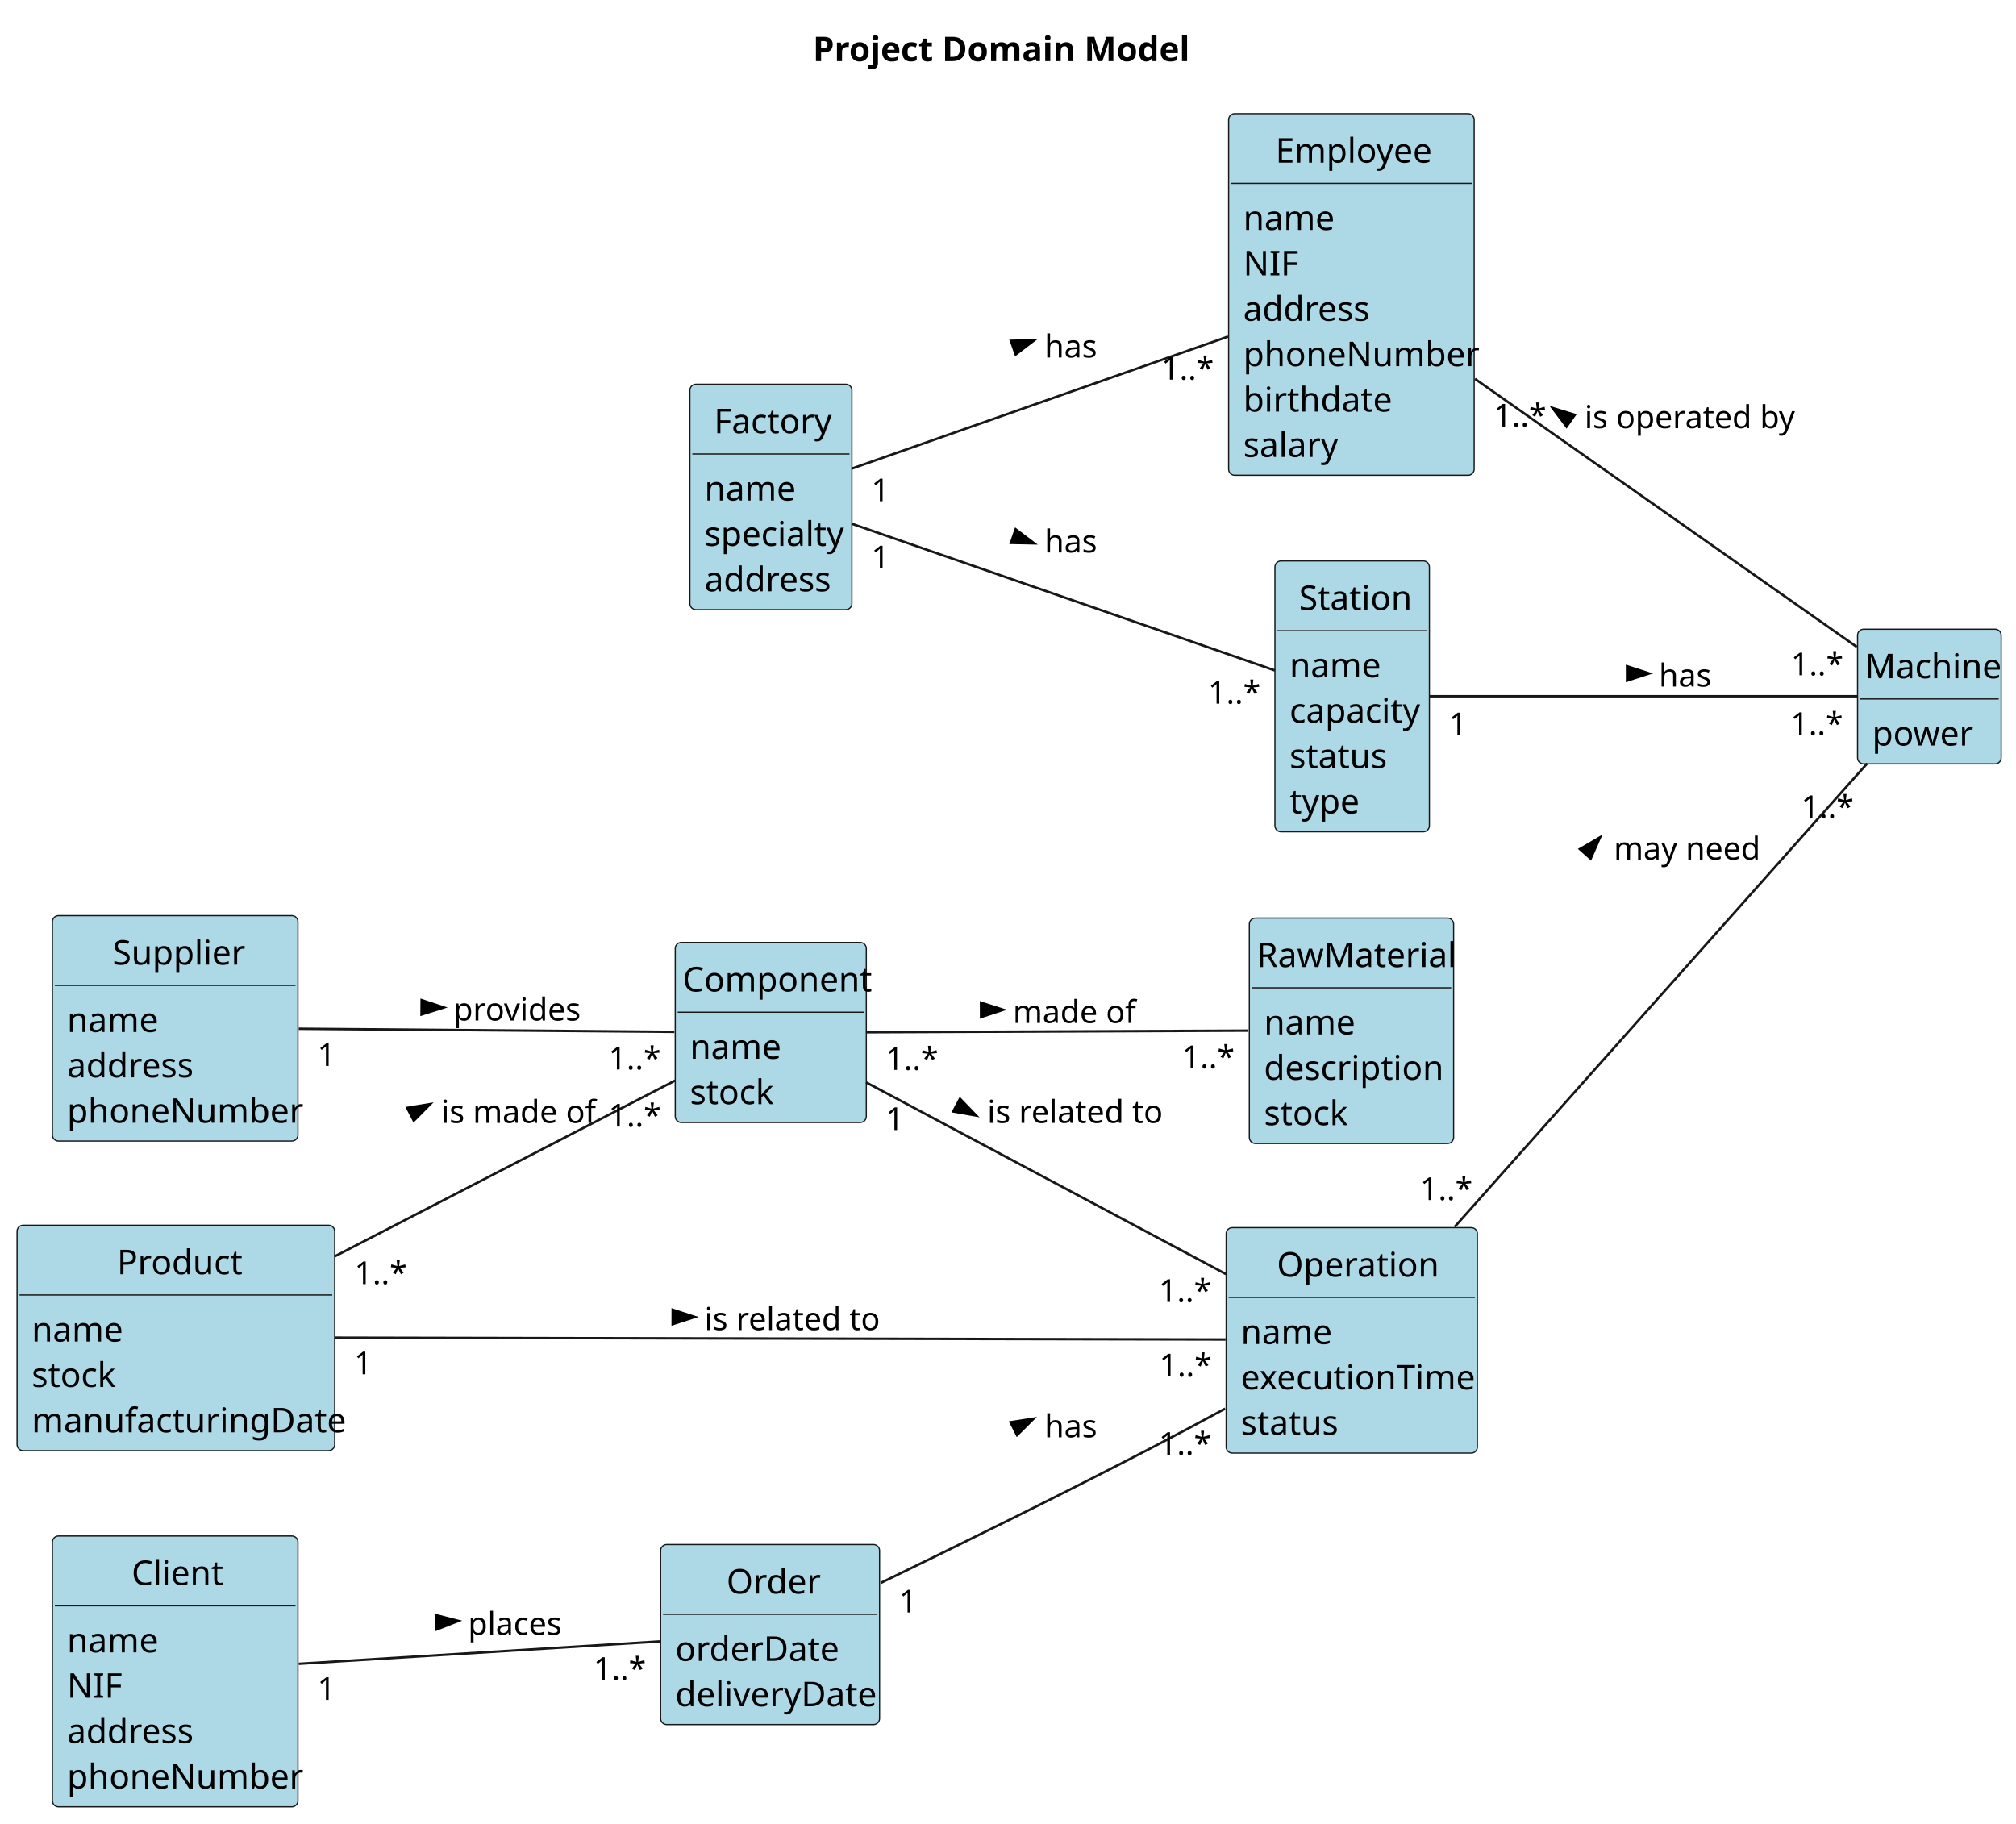
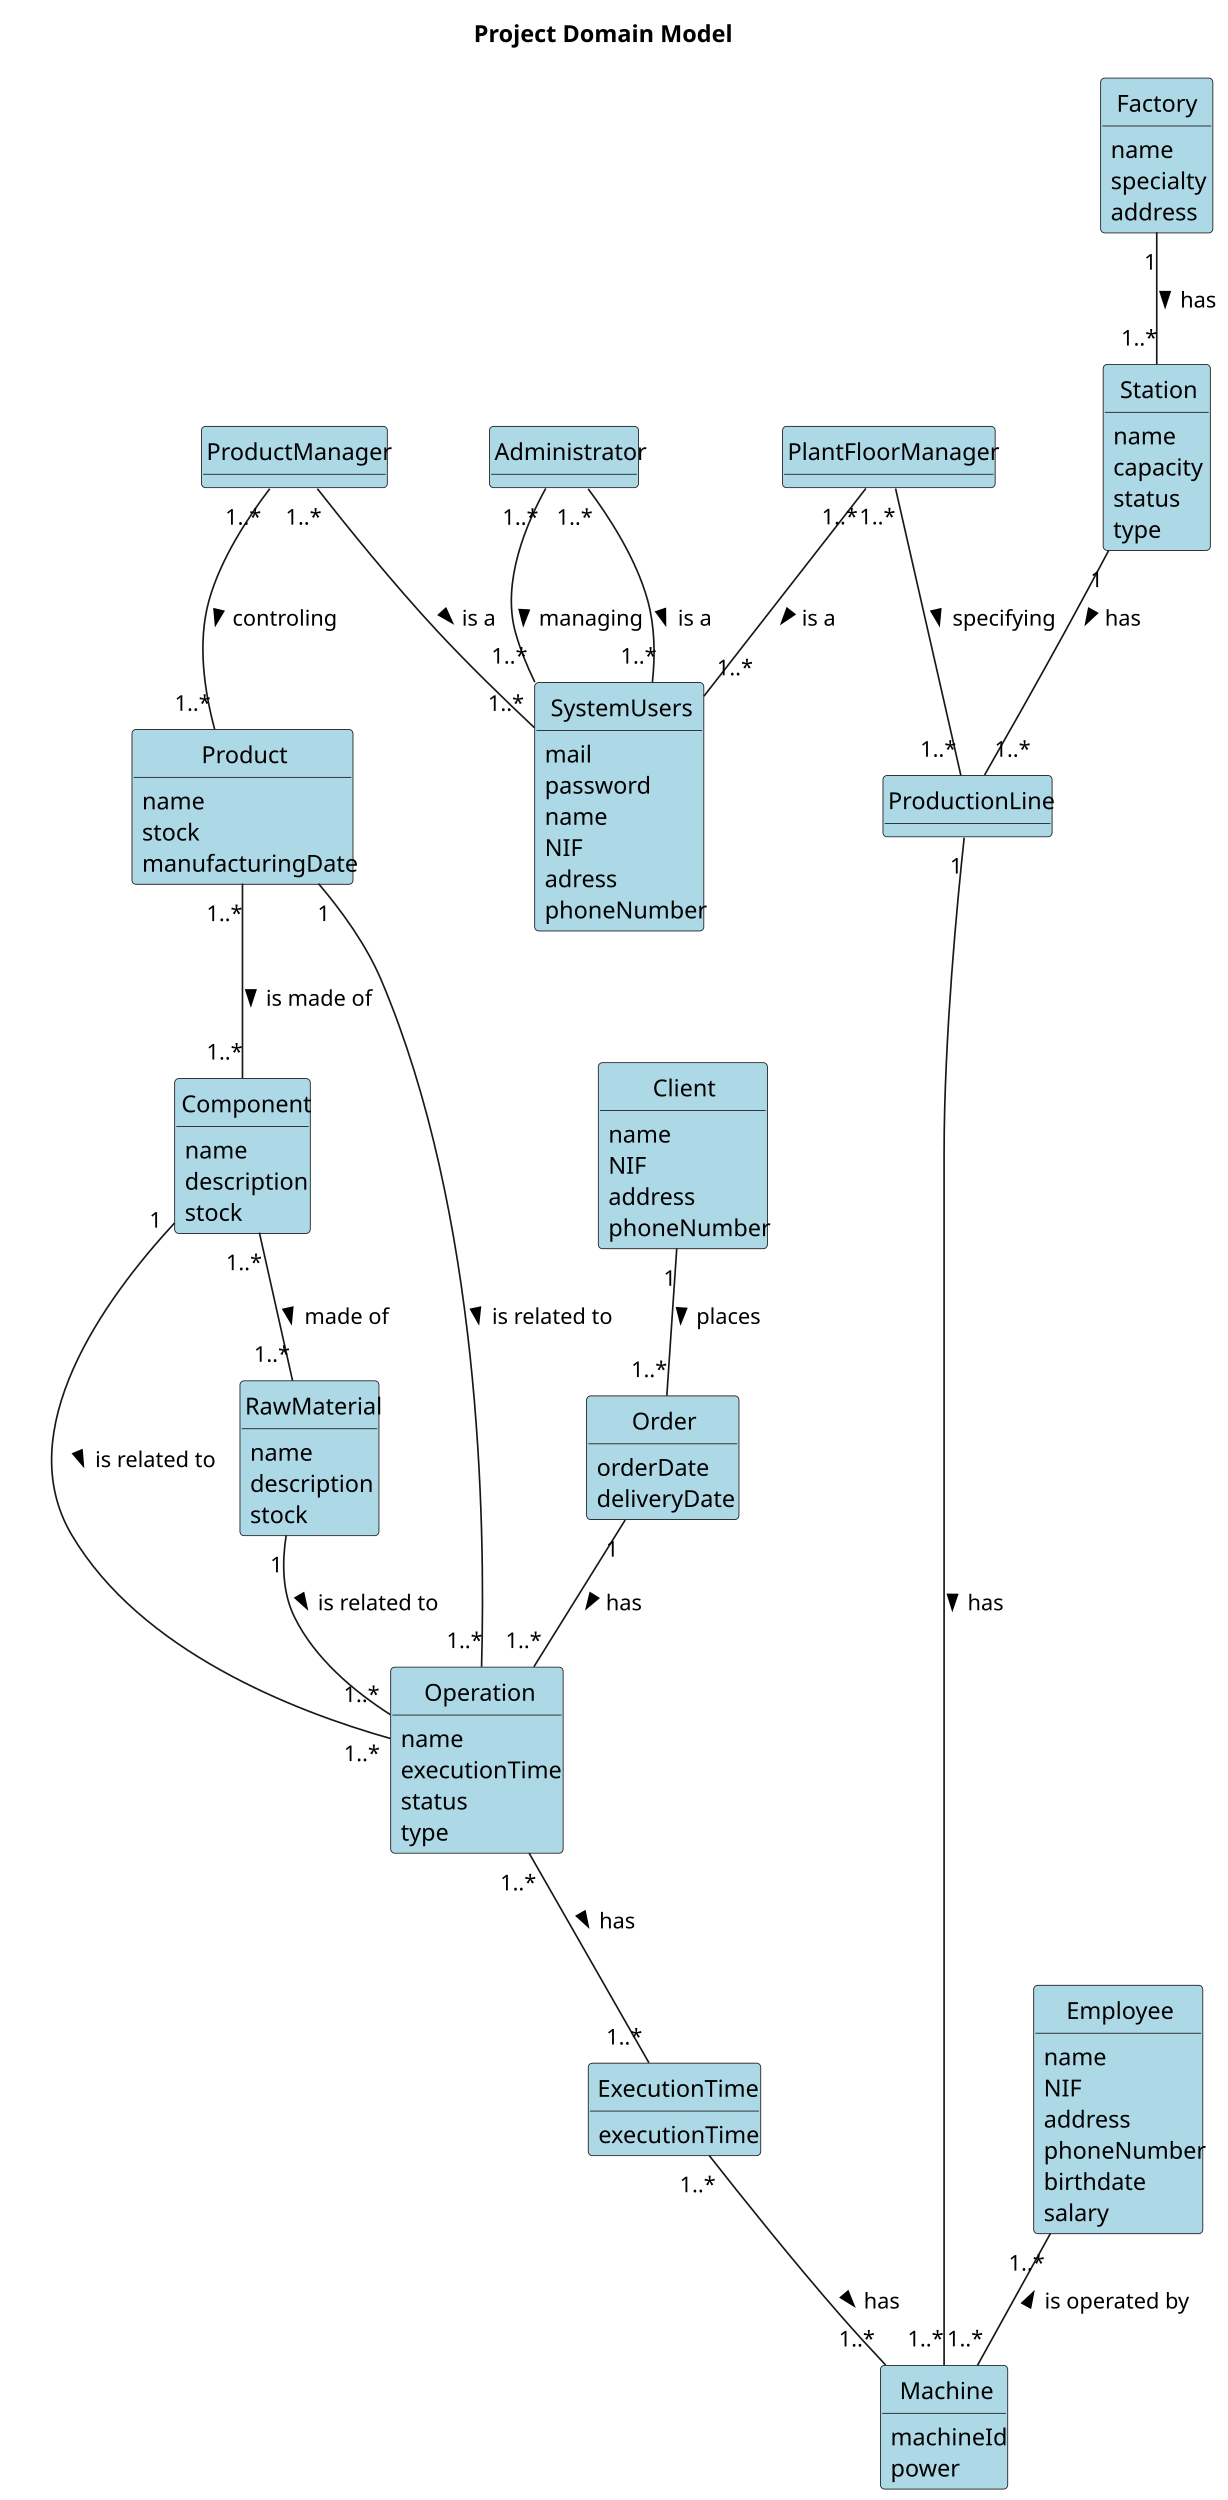
- <svg xmlns="http://www.w3.org/2000/svg" contentStyleType="text/css" height="748px" preserveAspectRatio="none" style="width:827px;height:748px;background:#FFFFFF;" version="1.1" viewBox="0 0 827 748" width="827px" zoomAndPan="magnify">
+ <svg xmlns="http://www.w3.org/2000/svg" contentStyleType="text/css" height="1493px" preserveAspectRatio="none" style="width:733px;height:1493px;background:#FFFFFF;" version="1.1" viewBox="0 0 733 1493" width="733px" zoomAndPan="magnify">
  <defs />
  <g>
-     <text fill="#000000" font-family="sans-serif" font-size="14" font-weight="bold" lengthAdjust="spacing" textLength="147.02" x="333.448" y="25.107">Project Domain Model</text>
-     <g id="elem_Supplier">
-       <rect codeLine="11" fill="#ADD8E6" height="92.484" id="Supplier" rx="2.5" ry="2.5" style="stroke:#181818;stroke-width:0.5;" width="100.724" x="21.5" y="375.621" />
-       <text fill="#000000" font-family="sans-serif" font-size="14" lengthAdjust="spacing" textLength="51.365" x="46.179" y="395.728">Supplier</text>
-       <line style="stroke:#181818;stroke-width:0.5;" x1="22.5" x2="121.224" y1="404.242" y2="404.242" />
-       <text fill="#000000" font-family="sans-serif" font-size="14" lengthAdjust="spacing" textLength="35.02" x="27.5" y="423.35">name</text>
-       <text fill="#000000" font-family="sans-serif" font-size="14" lengthAdjust="spacing" textLength="49.807" x="27.5" y="441.971">address</text>
-       <text fill="#000000" font-family="sans-serif" font-size="14" lengthAdjust="spacing" textLength="88.724" x="27.5" y="460.592">phoneNumber</text>
+     <text fill="#000000" font-family="sans-serif" font-size="14" font-weight="bold" lengthAdjust="spacing" textLength="154" x="282.905" y="25.107">Project Domain Model</text>
+     <g id="elem_ProductionLine">
+       <rect codeLine="11" fill="#ADD8E6" height="36.621" id="ProductionLine" rx="2.5" ry="2.5" style="stroke:#181818;stroke-width:0.5;" width="101" x="527.31" y="463.121" />
+       <text fill="#000000" font-family="sans-serif" font-size="14" lengthAdjust="spacing" textLength="95" x="530.31" y="483.228">ProductionLine</text>
+       <line style="stroke:#181818;stroke-width:0.5;" x1="528.31" x2="627.31" y1="491.742" y2="491.742" />
+     </g>
+     <g id="elem_Administrator">
+       <rect codeLine="14" fill="#ADD8E6" height="36.621" id="Administrator" rx="2.5" ry="2.5" style="stroke:#181818;stroke-width:0.5;" width="89" x="292.31" y="254.621" />
+       <text fill="#000000" font-family="sans-serif" font-size="14" lengthAdjust="spacing" textLength="83" x="295.31" y="274.728">Administrator</text>
+       <line style="stroke:#181818;stroke-width:0.5;" x1="293.31" x2="380.31" y1="283.242" y2="283.242" />
+     </g>
+     <g id="elem_SystemUsers">
+       <rect codeLine="17" fill="#ADD8E6" height="148.348" id="SystemUsers" rx="2.5" ry="2.5" style="stroke:#181818;stroke-width:0.5;" width="101" x="319.31" y="407.621" />
+       <text fill="#000000" font-family="sans-serif" font-size="14" lengthAdjust="spacing" textLength="82" x="328.81" y="427.728">SystemUsers</text>
+       <line style="stroke:#181818;stroke-width:0.5;" x1="320.31" x2="419.31" y1="436.242" y2="436.242" />
+       <text fill="#000000" font-family="sans-serif" font-size="14" lengthAdjust="spacing" textLength="25" x="325.31" y="455.35">mail</text>
+       <text fill="#000000" font-family="sans-serif" font-size="14" lengthAdjust="spacing" textLength="60" x="325.31" y="473.971">password</text>
+       <text fill="#000000" font-family="sans-serif" font-size="14" lengthAdjust="spacing" textLength="35" x="325.31" y="492.592">name</text>
+       <text fill="#000000" font-family="sans-serif" font-size="14" lengthAdjust="spacing" textLength="21" x="325.31" y="511.213">NIF</text>
+       <text fill="#000000" font-family="sans-serif" font-size="14" lengthAdjust="spacing" textLength="43" x="325.31" y="529.834">adress</text>
+       <text fill="#000000" font-family="sans-serif" font-size="14" lengthAdjust="spacing" textLength="89" x="325.31" y="548.455">phoneNumber</text>
+     </g>
+     <g id="elem_PlantFloorManager">
+       <rect codeLine="25" fill="#ADD8E6" height="36.621" id="PlantFloorManager" rx="2.5" ry="2.5" style="stroke:#181818;stroke-width:0.5;" width="127" x="467.31" y="254.621" />
+       <text fill="#000000" font-family="sans-serif" font-size="14" lengthAdjust="spacing" textLength="121" x="470.31" y="274.728">PlantFloorManager</text>
+       <line style="stroke:#181818;stroke-width:0.5;" x1="468.31" x2="593.31" y1="283.242" y2="283.242" />
+     </g>
+     <g id="elem_ProductManager">
+       <rect codeLine="28" fill="#ADD8E6" height="36.621" id="ProductManager" rx="2.5" ry="2.5" style="stroke:#181818;stroke-width:0.5;" width="111" x="120.31" y="254.621" />
+       <text fill="#000000" font-family="sans-serif" font-size="14" lengthAdjust="spacing" textLength="105" x="123.31" y="274.728">ProductManager</text>
+       <line style="stroke:#181818;stroke-width:0.5;" x1="121.31" x2="230.31" y1="283.242" y2="283.242" />
+     </g>
+     <g id="elem_ExecutionTime">
+       <rect codeLine="31" fill="#ADD8E6" height="55.242" id="ExecutionTime" rx="2.5" ry="2.5" style="stroke:#181818;stroke-width:0.5;" width="103" x="351.31" y="1232.121" />
+       <text fill="#000000" font-family="sans-serif" font-size="14" lengthAdjust="spacing" textLength="92" x="356.81" y="1252.228">ExecutionTime</text>
+       <line style="stroke:#181818;stroke-width:0.5;" x1="352.31" x2="453.31" y1="1260.742" y2="1260.742" />
+       <text fill="#000000" font-family="sans-serif" font-size="14" lengthAdjust="spacing" textLength="91" x="357.31" y="1279.85">executionTime</text>
    </g>
    <g id="elem_RawMaterial">
-       <rect codeLine="17" fill="#ADD8E6" height="92.484" id="RawMaterial" rx="2.5" ry="2.5" style="stroke:#181818;stroke-width:0.5;" width="83.8" x="512.5" y="376.621" />
-       <text fill="#000000" font-family="sans-serif" font-size="14" lengthAdjust="spacing" textLength="77.8" x="515.5" y="396.728">RawMaterial</text>
-       <line style="stroke:#181818;stroke-width:0.5;" x1="513.5" x2="595.3" y1="405.242" y2="405.242" />
-       <text fill="#000000" font-family="sans-serif" font-size="14" lengthAdjust="spacing" textLength="35.02" x="518.5" y="424.35">name</text>
-       <text fill="#000000" font-family="sans-serif" font-size="14" lengthAdjust="spacing" textLength="67.703" x="518.5" y="442.971">description</text>
-       <text fill="#000000" font-family="sans-serif" font-size="14" lengthAdjust="spacing" textLength="32.676" x="518.5" y="461.592">stock</text>
+       <rect codeLine="34" fill="#ADD8E6" height="92.484" id="RawMaterial" rx="2.5" ry="2.5" style="stroke:#181818;stroke-width:0.5;" width="83" x="143.31" y="824.621" />
+       <text fill="#000000" font-family="sans-serif" font-size="14" lengthAdjust="spacing" textLength="77" x="146.31" y="844.729">RawMaterial</text>
+       <line style="stroke:#181818;stroke-width:0.5;" x1="144.31" x2="225.31" y1="853.242" y2="853.242" />
+       <text fill="#000000" font-family="sans-serif" font-size="14" lengthAdjust="spacing" textLength="35" x="149.31" y="872.35">name</text>
+       <text fill="#000000" font-family="sans-serif" font-size="14" lengthAdjust="spacing" textLength="69" x="149.31" y="890.971">description</text>
+       <text fill="#000000" font-family="sans-serif" font-size="14" lengthAdjust="spacing" textLength="33" x="149.31" y="909.592">stock</text>
    </g>
    <g id="elem_Product">
-       <rect codeLine="23" fill="#ADD8E6" height="92.484" id="Product" rx="2.5" ry="2.5" style="stroke:#181818;stroke-width:0.5;" width="130.289" x="7" y="502.621" />
-       <text fill="#000000" font-family="sans-serif" font-size="14" lengthAdjust="spacing" textLength="48.248" x="48.02" y="522.729">Product</text>
-       <line style="stroke:#181818;stroke-width:0.5;" x1="8" x2="136.289" y1="531.242" y2="531.242" />
-       <text fill="#000000" font-family="sans-serif" font-size="14" lengthAdjust="spacing" textLength="35.02" x="13" y="550.35">name</text>
-       <text fill="#000000" font-family="sans-serif" font-size="14" lengthAdjust="spacing" textLength="32.676" x="13" y="568.971">stock</text>
-       <text fill="#000000" font-family="sans-serif" font-size="14" lengthAdjust="spacing" textLength="118.289" x="13" y="587.592">manufacturingDate</text>
+       <rect codeLine="40" fill="#ADD8E6" height="92.484" id="Product" rx="2.5" ry="2.5" style="stroke:#181818;stroke-width:0.5;" width="132" x="78.81" y="435.621" />
+       <text fill="#000000" font-family="sans-serif" font-size="14" lengthAdjust="spacing" textLength="49" x="120.31" y="455.728">Product</text>
+       <line style="stroke:#181818;stroke-width:0.5;" x1="79.81" x2="209.81" y1="464.242" y2="464.242" />
+       <text fill="#000000" font-family="sans-serif" font-size="14" lengthAdjust="spacing" textLength="35" x="84.81" y="483.35">name</text>
+       <text fill="#000000" font-family="sans-serif" font-size="14" lengthAdjust="spacing" textLength="33" x="84.81" y="501.971">stock</text>
+       <text fill="#000000" font-family="sans-serif" font-size="14" lengthAdjust="spacing" textLength="120" x="84.81" y="520.592">manufacturingDate</text>
    </g>
    <g id="elem_Component">
-       <rect codeLine="29" fill="#ADD8E6" height="73.863" id="Component" rx="2.5" ry="2.5" style="stroke:#181818;stroke-width:0.5;" width="78.379" x="277" y="386.621" />
-       <text fill="#000000" font-family="sans-serif" font-size="14" lengthAdjust="spacing" textLength="72.379" x="280" y="406.728">Component</text>
-       <line style="stroke:#181818;stroke-width:0.5;" x1="278" x2="354.379" y1="415.242" y2="415.242" />
-       <text fill="#000000" font-family="sans-serif" font-size="14" lengthAdjust="spacing" textLength="35.02" x="283" y="434.35">name</text>
-       <text fill="#000000" font-family="sans-serif" font-size="14" lengthAdjust="spacing" textLength="32.676" x="283" y="452.971">stock</text>
+       <rect codeLine="46" fill="#ADD8E6" height="92.484" id="Component" rx="2.5" ry="2.5" style="stroke:#181818;stroke-width:0.5;" width="81" x="104.31" y="644.121" />
+       <text fill="#000000" font-family="sans-serif" font-size="14" lengthAdjust="spacing" textLength="73" x="108.31" y="664.229">Component</text>
+       <line style="stroke:#181818;stroke-width:0.5;" x1="105.31" x2="184.31" y1="672.742" y2="672.742" />
+       <text fill="#000000" font-family="sans-serif" font-size="14" lengthAdjust="spacing" textLength="35" x="110.31" y="691.85">name</text>
+       <text fill="#000000" font-family="sans-serif" font-size="14" lengthAdjust="spacing" textLength="69" x="110.31" y="710.471">description</text>
+       <text fill="#000000" font-family="sans-serif" font-size="14" lengthAdjust="spacing" textLength="33" x="110.31" y="729.092">stock</text>
    </g>
    <g id="elem_Machine">
-       <rect codeLine="34" fill="#ADD8E6" height="55.242" id="Machine" rx="2.5" ry="2.5" style="stroke:#181818;stroke-width:0.5;" width="58.917" x="762" y="258.121" />
-       <text fill="#000000" font-family="sans-serif" font-size="14" lengthAdjust="spacing" textLength="52.917" x="765" y="278.228">Machine</text>
-       <line style="stroke:#181818;stroke-width:0.5;" x1="763" x2="819.917" y1="286.742" y2="286.742" />
-       <text fill="#000000" font-family="sans-serif" font-size="14" lengthAdjust="spacing" textLength="38.131" x="768" y="305.85">power</text>
+       <rect codeLine="52" fill="#ADD8E6" height="73.863" id="Machine" rx="2.5" ry="2.5" style="stroke:#181818;stroke-width:0.5;" width="76" x="525.81" y="1412.621" />
+       <text fill="#000000" font-family="sans-serif" font-size="14" lengthAdjust="spacing" textLength="53" x="537.31" y="1432.728">Machine</text>
+       <line style="stroke:#181818;stroke-width:0.5;" x1="526.81" x2="600.81" y1="1441.242" y2="1441.242" />
+       <text fill="#000000" font-family="sans-serif" font-size="14" lengthAdjust="spacing" textLength="64" x="531.81" y="1460.35">machineId</text>
+       <text fill="#000000" font-family="sans-serif" font-size="14" lengthAdjust="spacing" textLength="38" x="531.81" y="1478.971">power</text>
    </g>
    <g id="elem_Employee">
-       <rect codeLine="38" fill="#ADD8E6" height="148.348" id="Employee" rx="2.5" ry="2.5" style="stroke:#181818;stroke-width:0.5;" width="100.724" x="504" y="46.621" />
-       <text fill="#000000" font-family="sans-serif" font-size="14" lengthAdjust="spacing" textLength="62.255" x="523.234" y="66.728">Employee</text>
-       <line style="stroke:#181818;stroke-width:0.5;" x1="505" x2="603.724" y1="75.242" y2="75.242" />
-       <text fill="#000000" font-family="sans-serif" font-size="14" lengthAdjust="spacing" textLength="35.02" x="510" y="94.35">name</text>
-       <text fill="#000000" font-family="sans-serif" font-size="14" lengthAdjust="spacing" textLength="22.552" x="510" y="112.971">NIF</text>
-       <text fill="#000000" font-family="sans-serif" font-size="14" lengthAdjust="spacing" textLength="49.807" x="510" y="131.592">address</text>
-       <text fill="#000000" font-family="sans-serif" font-size="14" lengthAdjust="spacing" textLength="88.724" x="510" y="150.213">phoneNumber</text>
-       <text fill="#000000" font-family="sans-serif" font-size="14" lengthAdjust="spacing" textLength="54.482" x="510" y="168.834">birthdate</text>
-       <text fill="#000000" font-family="sans-serif" font-size="14" lengthAdjust="spacing" textLength="37.345" x="510" y="187.455">salary</text>
+       <rect codeLine="57" fill="#ADD8E6" height="148.348" id="Employee" rx="2.5" ry="2.5" style="stroke:#181818;stroke-width:0.5;" width="101" x="617.31" y="1185.621" />
+       <text fill="#000000" font-family="sans-serif" font-size="14" lengthAdjust="spacing" textLength="62" x="636.81" y="1205.728">Employee</text>
+       <line style="stroke:#181818;stroke-width:0.5;" x1="618.31" x2="717.31" y1="1214.242" y2="1214.242" />
+       <text fill="#000000" font-family="sans-serif" font-size="14" lengthAdjust="spacing" textLength="35" x="623.31" y="1233.35">name</text>
+       <text fill="#000000" font-family="sans-serif" font-size="14" lengthAdjust="spacing" textLength="21" x="623.31" y="1251.971">NIF</text>
+       <text fill="#000000" font-family="sans-serif" font-size="14" lengthAdjust="spacing" textLength="51" x="623.31" y="1270.592">address</text>
+       <text fill="#000000" font-family="sans-serif" font-size="14" lengthAdjust="spacing" textLength="89" x="623.31" y="1289.213">phoneNumber</text>
+       <text fill="#000000" font-family="sans-serif" font-size="14" lengthAdjust="spacing" textLength="56" x="623.31" y="1307.834">birthdate</text>
+       <text fill="#000000" font-family="sans-serif" font-size="14" lengthAdjust="spacing" textLength="38" x="623.31" y="1326.455">salary</text>
    </g>
    <g id="elem_Operation">
-       <rect codeLine="47" fill="#ADD8E6" height="92.484" id="Operation" rx="2.5" ry="2.5" style="stroke:#181818;stroke-width:0.5;" width="103.041" x="503" y="503.621" />
-       <text fill="#000000" font-family="sans-serif" font-size="14" lengthAdjust="spacing" textLength="61.482" x="523.779" y="523.729">Operation</text>
-       <line style="stroke:#181818;stroke-width:0.5;" x1="504" x2="605.041" y1="532.242" y2="532.242" />
-       <text fill="#000000" font-family="sans-serif" font-size="14" lengthAdjust="spacing" textLength="35.02" x="509" y="551.35">name</text>
-       <text fill="#000000" font-family="sans-serif" font-size="14" lengthAdjust="spacing" textLength="91.041" x="509" y="569.971">executionTime</text>
-       <text fill="#000000" font-family="sans-serif" font-size="14" lengthAdjust="spacing" textLength="37.352" x="509" y="588.592">status</text>
+       <rect codeLine="66" fill="#ADD8E6" height="111.106" id="Operation" rx="2.5" ry="2.5" style="stroke:#181818;stroke-width:0.5;" width="103" x="233.31" y="995.621" />
+       <text fill="#000000" font-family="sans-serif" font-size="14" lengthAdjust="spacing" textLength="63" x="253.31" y="1015.729">Operation</text>
+       <line style="stroke:#181818;stroke-width:0.5;" x1="234.31" x2="335.31" y1="1024.242" y2="1024.242" />
+       <text fill="#000000" font-family="sans-serif" font-size="14" lengthAdjust="spacing" textLength="35" x="239.31" y="1043.35">name</text>
+       <text fill="#000000" font-family="sans-serif" font-size="14" lengthAdjust="spacing" textLength="91" x="239.31" y="1061.971">executionTime</text>
+       <text fill="#000000" font-family="sans-serif" font-size="14" lengthAdjust="spacing" textLength="38" x="239.31" y="1080.592">status</text>
+       <text fill="#000000" font-family="sans-serif" font-size="14" lengthAdjust="spacing" textLength="27" x="239.31" y="1099.213">type</text>
    </g>
    <g id="elem_Station">
-       <rect codeLine="53" fill="#ADD8E6" height="111.106" id="Station" rx="2.5" ry="2.5" style="stroke:#181818;stroke-width:0.5;" width="63.358" x="523" y="230.121" />
-       <text fill="#000000" font-family="sans-serif" font-size="14" lengthAdjust="spacing" textLength="43.586" x="532.886" y="250.228">Station</text>
-       <line style="stroke:#181818;stroke-width:0.5;" x1="524" x2="585.358" y1="258.742" y2="258.742" />
-       <text fill="#000000" font-family="sans-serif" font-size="14" lengthAdjust="spacing" textLength="35.02" x="529" y="277.85">name</text>
-       <text fill="#000000" font-family="sans-serif" font-size="14" lengthAdjust="spacing" textLength="51.358" x="529" y="296.471">capacity</text>
-       <text fill="#000000" font-family="sans-serif" font-size="14" lengthAdjust="spacing" textLength="37.352" x="529" y="315.092">status</text>
-       <text fill="#000000" font-family="sans-serif" font-size="14" lengthAdjust="spacing" textLength="26.462" x="529" y="333.713">type</text>
+       <rect codeLine="73" fill="#ADD8E6" height="111.106" id="Station" rx="2.5" ry="2.5" style="stroke:#181818;stroke-width:0.5;" width="64" x="658.81" y="217.621" />
+       <text fill="#000000" font-family="sans-serif" font-size="14" lengthAdjust="spacing" textLength="44" x="668.81" y="237.728">Station</text>
+       <line style="stroke:#181818;stroke-width:0.5;" x1="659.81" x2="721.81" y1="246.242" y2="246.242" />
+       <text fill="#000000" font-family="sans-serif" font-size="14" lengthAdjust="spacing" textLength="35" x="664.81" y="265.35">name</text>
+       <text fill="#000000" font-family="sans-serif" font-size="14" lengthAdjust="spacing" textLength="52" x="664.81" y="283.971">capacity</text>
+       <text fill="#000000" font-family="sans-serif" font-size="14" lengthAdjust="spacing" textLength="38" x="664.81" y="302.592">status</text>
+       <text fill="#000000" font-family="sans-serif" font-size="14" lengthAdjust="spacing" textLength="27" x="664.81" y="321.213">type</text>
    </g>
    <g id="elem_Factory">
-       <rect codeLine="60" fill="#ADD8E6" height="92.484" id="Factory" rx="2.5" ry="2.5" style="stroke:#181818;stroke-width:0.5;" width="66.469" x="283" y="157.621" />
-       <text fill="#000000" font-family="sans-serif" font-size="14" lengthAdjust="spacing" textLength="46.676" x="292.897" y="177.728">Factory</text>
-       <line style="stroke:#181818;stroke-width:0.5;" x1="284" x2="348.469" y1="186.242" y2="186.242" />
-       <text fill="#000000" font-family="sans-serif" font-size="14" lengthAdjust="spacing" textLength="35.02" x="289" y="205.35">name</text>
-       <text fill="#000000" font-family="sans-serif" font-size="14" lengthAdjust="spacing" textLength="54.469" x="289" y="223.971">specialty</text>
-       <text fill="#000000" font-family="sans-serif" font-size="14" lengthAdjust="spacing" textLength="49.807" x="289" y="242.592">address</text>
+       <rect codeLine="80" fill="#ADD8E6" height="92.484" id="Factory" rx="2.5" ry="2.5" style="stroke:#181818;stroke-width:0.5;" width="67" x="657.31" y="46.621" />
+       <text fill="#000000" font-family="sans-serif" font-size="14" lengthAdjust="spacing" textLength="48" x="666.81" y="66.728">Factory</text>
+       <line style="stroke:#181818;stroke-width:0.5;" x1="658.31" x2="723.31" y1="75.242" y2="75.242" />
+       <text fill="#000000" font-family="sans-serif" font-size="14" lengthAdjust="spacing" textLength="35" x="663.31" y="94.35">name</text>
+       <text fill="#000000" font-family="sans-serif" font-size="14" lengthAdjust="spacing" textLength="55" x="663.31" y="112.971">specialty</text>
+       <text fill="#000000" font-family="sans-serif" font-size="14" lengthAdjust="spacing" textLength="51" x="663.31" y="131.592">address</text>
    </g>
    <g id="elem_Order">
-       <rect codeLine="66" fill="#ADD8E6" height="73.863" id="Order" rx="2.5" ry="2.5" style="stroke:#181818;stroke-width:0.5;" width="89.814" x="271" y="633.621" />
-       <text fill="#000000" font-family="sans-serif" font-size="14" lengthAdjust="spacing" textLength="35.786" x="298.014" y="653.729">Order</text>
-       <line style="stroke:#181818;stroke-width:0.5;" x1="272" x2="359.813" y1="662.242" y2="662.242" />
-       <text fill="#000000" font-family="sans-serif" font-size="14" lengthAdjust="spacing" textLength="62.255" x="277" y="681.35">orderDate</text>
-       <text fill="#000000" font-family="sans-serif" font-size="14" lengthAdjust="spacing" textLength="77.814" x="277" y="699.971">deliveryDate</text>
+       <rect codeLine="86" fill="#ADD8E6" height="73.863" id="Order" rx="2.5" ry="2.5" style="stroke:#181818;stroke-width:0.5;" width="91" x="350.31" y="833.621" />
+       <text fill="#000000" font-family="sans-serif" font-size="14" lengthAdjust="spacing" textLength="37" x="377.31" y="853.729">Order</text>
+       <line style="stroke:#181818;stroke-width:0.5;" x1="351.31" x2="440.31" y1="862.242" y2="862.242" />
+       <text fill="#000000" font-family="sans-serif" font-size="14" lengthAdjust="spacing" textLength="64" x="356.31" y="881.35">orderDate</text>
+       <text fill="#000000" font-family="sans-serif" font-size="14" lengthAdjust="spacing" textLength="79" x="356.31" y="899.971">deliveryDate</text>
    </g>
    <g id="elem_Client">
-       <rect codeLine="71" fill="#ADD8E6" height="111.106" id="Client" rx="2.5" ry="2.5" style="stroke:#181818;stroke-width:0.5;" width="100.724" x="21.5" y="630.121" />
-       <text fill="#000000" font-family="sans-serif" font-size="14" lengthAdjust="spacing" textLength="35.793" x="53.965" y="650.229">Client</text>
-       <line style="stroke:#181818;stroke-width:0.5;" x1="22.5" x2="121.224" y1="658.742" y2="658.742" />
-       <text fill="#000000" font-family="sans-serif" font-size="14" lengthAdjust="spacing" textLength="35.02" x="27.5" y="677.85">name</text>
-       <text fill="#000000" font-family="sans-serif" font-size="14" lengthAdjust="spacing" textLength="22.552" x="27.5" y="696.471">NIF</text>
-       <text fill="#000000" font-family="sans-serif" font-size="14" lengthAdjust="spacing" textLength="49.807" x="27.5" y="715.092">address</text>
-       <text fill="#000000" font-family="sans-serif" font-size="14" lengthAdjust="spacing" textLength="88.724" x="27.5" y="733.713">phoneNumber</text>
-     </g>
-     <g id="link_Supplier_Component">
-       <path codeLine="78" d="M122.56,422.031 C168.19,422.411 234.94,422.961 276.64,423.301 " fill="none" id="Supplier-Component" style="stroke:#181818;stroke-width:1.0;" />
-       <polygon fill="#000000" points="182,413.308,172.979,410.294,172.931,416.172,182,413.308" style="stroke:#000000;stroke-width:1.0;" />
-       <text fill="#000000" font-family="sans-serif" font-size="13" lengthAdjust="spacing" textLength="49.137" x="186" y="418.649">provides</text>
-       <text fill="#000000" font-family="sans-serif" font-size="13" lengthAdjust="spacing" textLength="7.23" x="130.198" y="437.299">1</text>
-       <text fill="#000000" font-family="sans-serif" font-size="13" lengthAdjust="spacing" textLength="19.513" x="249.559" y="438.72">1..*</text>
+       <rect codeLine="92" fill="#ADD8E6" height="111.106" id="Client" rx="2.5" ry="2.5" style="stroke:#181818;stroke-width:0.5;" width="101" x="357.31" y="634.621" />
+       <text fill="#000000" font-family="sans-serif" font-size="14" lengthAdjust="spacing" textLength="36" x="389.81" y="654.729">Client</text>
+       <line style="stroke:#181818;stroke-width:0.5;" x1="358.31" x2="457.31" y1="663.242" y2="663.242" />
+       <text fill="#000000" font-family="sans-serif" font-size="14" lengthAdjust="spacing" textLength="35" x="363.31" y="682.35">name</text>
+       <text fill="#000000" font-family="sans-serif" font-size="14" lengthAdjust="spacing" textLength="21" x="363.31" y="700.971">NIF</text>
+       <text fill="#000000" font-family="sans-serif" font-size="14" lengthAdjust="spacing" textLength="51" x="363.31" y="719.592">address</text>
+       <text fill="#000000" font-family="sans-serif" font-size="14" lengthAdjust="spacing" textLength="89" x="363.31" y="738.213">phoneNumber</text>
+     </g>
+     <g id="link_Administrator_SystemUsers">
+       <path codeLine="99" d="M351.24,291.931 C363.41,308.201 379.93,333.461 386.81,358.621 C391.08,374.191 391.35,391.191 389.61,407.421 " fill="none" id="Administrator-SystemUsers" style="stroke:#181818;stroke-width:1.0;" />
+       <polygon fill="#000000" points="397.387,373.012,397.324,363.501,391.746,365.354,397.387,373.012" style="stroke:#000000;stroke-width:1.0;" />
+       <text fill="#000000" font-family="sans-serif" font-size="13" lengthAdjust="spacing" textLength="21" x="404.81" y="373.649">is a</text>
+       <text fill="#000000" font-family="sans-serif" font-size="13" lengthAdjust="spacing" textLength="20" x="332.431" y="313.389">1..*</text>
+       <text fill="#000000" font-family="sans-serif" font-size="13" lengthAdjust="spacing" textLength="20" x="370.575" y="396.306">1..*</text>
+     </g>
+     <g id="link_Administrator_SystemUsers">
+       <path codeLine="102" d="M325.92,291.691 C314.53,312.281 299.42,347.411 307.81,377.621 C310.61,387.681 314.67,397.731 319.41,407.411 " fill="none" id="Administrator-SystemUsers-1" style="stroke:#181818;stroke-width:1.0;" />
+       <polygon fill="#000000" points="312.529,373.259,315.971,364.393,310.103,364.063,312.529,373.259" style="stroke:#000000;stroke-width:1.0;" />
+       <text fill="#000000" font-family="sans-serif" font-size="13" lengthAdjust="spacing" textLength="56" x="321.81" y="373.649">managing</text>
+       <text fill="#000000" font-family="sans-serif" font-size="13" lengthAdjust="spacing" textLength="20" x="300.045" y="313.427">1..*</text>
+       <text fill="#000000" font-family="sans-serif" font-size="13" lengthAdjust="spacing" textLength="20" x="293.464" y="396.295">1..*</text>
+     </g>
+     <g id="link_ProductManager_SystemUsers">
+       <path codeLine="100" d="M189.52,291.861 C206.02,312.901 234.87,348.761 261.81,377.621 C279.85,396.941 300.66,417.211 319.17,434.611 " fill="none" id="ProductManager-SystemUsers" style="stroke:#181818;stroke-width:1.0;" />
+       <polygon fill="#000000" points="270.172,371.968,266.266,363.296,261.915,367.248,270.172,371.968" style="stroke:#000000;stroke-width:1.0;" />
+       <text fill="#000000" font-family="sans-serif" font-size="13" lengthAdjust="spacing" textLength="21" x="275.81" y="373.649">is a</text>
+       <text fill="#000000" font-family="sans-serif" font-size="13" lengthAdjust="spacing" textLength="20" x="170.517" y="313.3">1..*</text>
+       <text fill="#000000" font-family="sans-serif" font-size="13" lengthAdjust="spacing" textLength="20" x="291.401" y="424.524">1..*</text>
+     </g>
+     <g id="link_PlantFloorManager_SystemUsers">
+       <path codeLine="101" d="M517.09,291.731 C495.87,318.941 454.05,372.581 420.37,415.771 " fill="none" id="PlantFloorManager-SystemUsers" style="stroke:#181818;stroke-width:1.0;" />
+       <polygon fill="#000000" points="466.736,372.21,474.615,366.884,469.98,363.269,466.736,372.21" style="stroke:#000000;stroke-width:1.0;" />
+       <text fill="#000000" font-family="sans-serif" font-size="13" lengthAdjust="spacing" textLength="21" x="478.81" y="373.649">is a</text>
+       <text fill="#000000" font-family="sans-serif" font-size="13" lengthAdjust="spacing" textLength="20" x="490.715" y="313.135">1..*</text>
+       <text fill="#000000" font-family="sans-serif" font-size="13" lengthAdjust="spacing" textLength="20" x="428.129" y="403.27">1..*</text>
+     </g>
+     <g id="link_PlantFloorManager_ProductionLine">
+       <path codeLine="103" d="M534.82,291.731 C543.7,330.741 564.95,424.091 573.82,463.061 " fill="none" id="PlantFloorManager-ProductionLine" style="stroke:#181818;stroke-width:1.0;" />
+       <polygon fill="#000000" points="560.92,373.142,561.778,363.67,556.047,364.975,560.92,373.142" style="stroke:#000000;stroke-width:1.0;" />
+       <text fill="#000000" font-family="sans-serif" font-size="13" lengthAdjust="spacing" textLength="58" x="568.81" y="373.649">specifying</text>
+       <text fill="#000000" font-family="sans-serif" font-size="13" lengthAdjust="spacing" textLength="20" x="513.21" y="313.135">1..*</text>
+       <text fill="#000000" font-family="sans-serif" font-size="13" lengthAdjust="spacing" textLength="20" x="549.536" y="451.905">1..*</text>
+     </g>
+     <g id="link_ProductionLine_Machine">
+       <path codeLine="104" d="M575.81,500.271 C571.94,535.911 563.81,619.051 563.81,689.121 C563.81,689.121 563.81,689.121 563.81,1260.621 C563.81,1313.501 563.81,1374.731 563.81,1412.581 " fill="none" id="ProductionLine-Machine" style="stroke:#181818;stroke-width:1.0;" />
+       <polygon fill="#000000" points="568.744,961.266,571.802,952.26,565.924,952.183,568.744,961.266" style="stroke:#000000;stroke-width:1.0;" />
+       <text fill="#000000" font-family="sans-serif" font-size="13" lengthAdjust="spacing" textLength="21" x="577.81" y="961.649">has</text>
+       <text fill="#000000" font-family="sans-serif" font-size="13" lengthAdjust="spacing" textLength="7" x="567.332" y="521.686">1</text>
+       <text fill="#000000" font-family="sans-serif" font-size="13" lengthAdjust="spacing" textLength="20" x="541.966" y="1401.252">1..*</text>
+     </g>
+     <g id="link_ProductManager_Product">
+       <path codeLine="105" d="M161.1,291.881 C148.69,308.111 131.84,333.361 124.81,358.621 C117.85,383.641 121.94,412.261 128.18,435.491 " fill="none" id="ProductManager-Product" style="stroke:#181818;stroke-width:1.0;" />
+       <polygon fill="#000000" points="128.693,373.14,133.578,364.98,127.849,363.667,128.693,373.14" style="stroke:#000000;stroke-width:1.0;" />
+       <text fill="#000000" font-family="sans-serif" font-size="13" lengthAdjust="spacing" textLength="56" x="138.81" y="373.649">controling</text>
+       <text fill="#000000" font-family="sans-serif" font-size="13" lengthAdjust="spacing" textLength="20" x="134.459" y="313.326">1..*</text>
+       <text fill="#000000" font-family="sans-serif" font-size="13" lengthAdjust="spacing" textLength="20" x="104.269" y="424.481">1..*</text>
    </g>
    <g id="link_Component_RawMaterial">
-       <path codeLine="79" d="M355.26,423.461 C398.27,423.281 467.86,422.981 512.11,422.801 " fill="none" id="Component-RawMaterial" style="stroke:#181818;stroke-width:1.0;" />
-       <polygon fill="#000000" points="411.5,414.246,402.443,411.345,402.467,417.223,411.5,414.246" style="stroke:#000000;stroke-width:1.0;" />
-       <text fill="#000000" font-family="sans-serif" font-size="13" lengthAdjust="spacing" textLength="46.973" x="415.5" y="419.649">made of</text>
-       <text fill="#000000" font-family="sans-serif" font-size="13" lengthAdjust="spacing" textLength="19.513" x="363.347" y="438.906">1..*</text>
-       <text fill="#000000" font-family="sans-serif" font-size="13" lengthAdjust="spacing" textLength="19.513" x="484.897" y="438.197">1..*</text>
+       <path codeLine="106" d="M154.91,736.161 C160.97,763.221 168.66,797.531 174.72,824.591 " fill="none" id="Component-RawMaterial" style="stroke:#181818;stroke-width:1.0;" />
+       <polygon fill="#000000" points="173.903,790.146,174.794,780.677,169.058,781.962,173.903,790.146" style="stroke:#000000;stroke-width:1.0;" />
+       <text fill="#000000" font-family="sans-serif" font-size="13" lengthAdjust="spacing" textLength="46" x="181.81" y="790.649">made of</text>
+       <text fill="#000000" font-family="sans-serif" font-size="13" lengthAdjust="spacing" textLength="20" x="134.925" y="758.526">1..*</text>
+       <text fill="#000000" font-family="sans-serif" font-size="13" lengthAdjust="spacing" textLength="20" x="151.644" y="813.255">1..*</text>
    </g>
    <g id="link_Product_Component">
-       <path codeLine="80" d="M137.22,515.451 C181.74,492.451 239.54,462.601 276.95,443.271 " fill="none" id="Product-Component" style="stroke:#181818;stroke-width:1.0;" />
-       <polygon fill="#000000" points="176.442,452.972,167.057,454.512,169.755,459.734,176.442,452.972" style="stroke:#000000;stroke-width:1.0;" />
-       <text fill="#000000" font-family="sans-serif" font-size="13" lengthAdjust="spacing" textLength="59.973" x="181" y="460.649">is made of</text>
-       <text fill="#000000" font-family="sans-serif" font-size="13" lengthAdjust="spacing" textLength="19.513" x="145.405" y="526.771">1..*</text>
-       <text fill="#000000" font-family="sans-serif" font-size="13" lengthAdjust="spacing" textLength="19.513" x="249.617" y="462.175">1..*</text>
+       <path codeLine="107" d="M144.81,527.681 C144.81,562.101 144.81,609.321 144.81,643.801 " fill="none" id="Product-Component" style="stroke:#181818;stroke-width:1.0;" />
+       <polygon fill="#000000" points="149.81,600.267,152.749,591.221,146.871,591.221,149.81,600.267" style="stroke:#000000;stroke-width:1.0;" />
+       <text fill="#000000" font-family="sans-serif" font-size="13" lengthAdjust="spacing" textLength="60" x="158.81" y="600.649">is made of</text>
+       <text fill="#000000" font-family="sans-serif" font-size="13" lengthAdjust="spacing" textLength="20" x="123.279" y="550.049">1..*</text>
+       <text fill="#000000" font-family="sans-serif" font-size="13" lengthAdjust="spacing" textLength="20" x="123.341" y="632.764">1..*</text>
    </g>
    <g id="link_Component_Operation">
-       <path codeLine="81" d="M355.26,444.001 C395.4,465.391 458.67,499.101 502.91,522.671 " fill="none" id="Component-Operation" style="stroke:#181818;stroke-width:1.0;" />
-       <polygon fill="#000000" points="400.413,457.618,393.812,450.771,391.048,455.958,400.413,457.618" style="stroke:#000000;stroke-width:1.0;" />
-       <text fill="#000000" font-family="sans-serif" font-size="13" lengthAdjust="spacing" textLength="67.203" x="405" y="460.649">is related to</text>
-       <text fill="#000000" font-family="sans-serif" font-size="13" lengthAdjust="spacing" textLength="7.23" x="363.397" y="463.575">1</text>
-       <text fill="#000000" font-family="sans-serif" font-size="13" lengthAdjust="spacing" textLength="19.513" x="475.352" y="534.091">1..*</text>
+       <path codeLine="108" d="M104.31,730.291 C61.84,776.311 6,854.271 42.81,916.621 C83.8,986.041 175.21,1021.841 233.21,1038.251 " fill="none" id="Component-Operation" style="stroke:#181818;stroke-width:1.0;" />
+       <polygon fill="#000000" points="49.74,875.379,48.959,865.9,43.537,868.17,49.74,875.379" style="stroke:#000000;stroke-width:1.0;" />
+       <text fill="#000000" font-family="sans-serif" font-size="13" lengthAdjust="spacing" textLength="68" x="56.81" y="876.149">is related to</text>
+       <text fill="#000000" font-family="sans-serif" font-size="13" lengthAdjust="spacing" textLength="7" x="89.198" y="733.141">1</text>
+       <text fill="#000000" font-family="sans-serif" font-size="13" lengthAdjust="spacing" textLength="20" x="205.317" y="1051.731">1..*</text>
+     </g>
+     <g id="link_RawMaterial_Operation">
+       <path codeLine="109" d="M170.9,916.921 C168.39,932.981 168.53,950.751 175.81,965.621 C187.93,990.351 211.16,1009.911 233.07,1023.961 " fill="none" id="RawMaterial-Operation" style="stroke:#181818;stroke-width:1.0;" />
+       <polygon fill="#000000" points="183.321,960.59,181.32,951.293,176.237,954.245,183.321,960.59" style="stroke:#000000;stroke-width:1.0;" />
+       <text fill="#000000" font-family="sans-serif" font-size="13" lengthAdjust="spacing" textLength="68" x="189.81" y="961.649">is related to</text>
+       <text fill="#000000" font-family="sans-serif" font-size="13" lengthAdjust="spacing" textLength="7" x="161.343" y="938.984">1</text>
+       <text fill="#000000" font-family="sans-serif" font-size="13" lengthAdjust="spacing" textLength="20" x="205.16" y="1016.432">1..*</text>
    </g>
    <g id="link_Product_Operation">
-       <path codeLine="82" d="M137.3,548.751 C233.97,548.961 414.75,549.331 502.76,549.511 " fill="none" id="Product-Operation" style="stroke:#181818;stroke-width:1.0;" />
-       <polygon fill="#000000" points="285,540.277,275.961,537.319,275.949,543.197,285,540.277" style="stroke:#000000;stroke-width:1.0;" />
-       <text fill="#000000" font-family="sans-serif" font-size="13" lengthAdjust="spacing" textLength="67.203" x="289" y="545.649">is related to</text>
-       <text fill="#000000" font-family="sans-serif" font-size="13" lengthAdjust="spacing" textLength="7.23" x="145.252" y="563.766">1</text>
-       <text fill="#000000" font-family="sans-serif" font-size="13" lengthAdjust="spacing" textLength="19.513" x="475.563" y="564.654">1..*</text>
+       <path codeLine="110" d="M190.18,527.701 C204.54,544.531 218.96,564.681 227.81,585.621 C286.53,724.431 290.08,905.961 287.59,995.421 " fill="none" id="Product-Operation" style="stroke:#181818;stroke-width:1.0;" />
+       <polygon fill="#000000" points="285.829,790.162,286.862,780.707,281.108,781.906,285.829,790.162" style="stroke:#000000;stroke-width:1.0;" />
+       <text fill="#000000" font-family="sans-serif" font-size="13" lengthAdjust="spacing" textLength="68" x="293.81" y="790.649">is related to</text>
+       <text fill="#000000" font-family="sans-serif" font-size="13" lengthAdjust="spacing" textLength="7" x="189.591" y="550.072">1</text>
+       <text fill="#000000" font-family="sans-serif" font-size="13" lengthAdjust="spacing" textLength="20" x="266.665" y="984.236">1..*</text>
    </g>
    <g id="link_Order_Operation">
-       <path codeLine="83" d="M361.29,649.371 C392.65,634.171 435.62,613.051 473,593.621 C482.61,588.621 492.79,583.181 502.57,577.871 " fill="none" id="Order-Operation" style="stroke:#181818;stroke-width:1.0;" />
-       <polygon fill="#000000" points="423.961,582.009,414.564,583.471,417.218,588.715,423.961,582.009" style="stroke:#000000;stroke-width:1.0;" />
-       <text fill="#000000" font-family="sans-serif" font-size="13" lengthAdjust="spacing" textLength="20.96" x="428.5" y="589.649">has</text>
-       <text fill="#000000" font-family="sans-serif" font-size="13" lengthAdjust="spacing" textLength="7.23" x="368.793" y="661.48">1</text>
-       <text fill="#000000" font-family="sans-serif" font-size="13" lengthAdjust="spacing" textLength="19.513" x="475.347" y="596.825">1..*</text>
+       <path codeLine="111" d="M373.35,907.741 C357.7,932.901 336.55,966.921 318.84,995.401 " fill="none" id="Order-Operation" style="stroke:#181818;stroke-width:1.0;" />
+       <polygon fill="#000000" points="350.17,960.513,357.442,954.383,352.45,951.28,350.17,960.513" style="stroke:#000000;stroke-width:1.0;" />
+       <text fill="#000000" font-family="sans-serif" font-size="13" lengthAdjust="spacing" textLength="21" x="361.81" y="961.649">has</text>
+       <text fill="#000000" font-family="sans-serif" font-size="13" lengthAdjust="spacing" textLength="7" x="361.888" y="929.647">1</text>
+       <text fill="#000000" font-family="sans-serif" font-size="13" lengthAdjust="spacing" textLength="20" x="301.919" y="984.213">1..*</text>
    </g>
    <g id="link_Client_Order">
-       <path codeLine="85" d="M122.56,682.551 C166.12,679.851 228.92,675.961 270.8,673.361 " fill="none" id="Client-Order" style="stroke:#181818;stroke-width:1.0;" />
-       <polygon fill="#000000" points="187.99,664.957,178.781,662.584,179.144,668.45,187.99,664.957" style="stroke:#000000;stroke-width:1.0;" />
-       <text fill="#000000" font-family="sans-serif" font-size="13" lengthAdjust="spacing" textLength="37.578" x="192" y="670.649">places</text>
-       <text fill="#000000" font-family="sans-serif" font-size="13" lengthAdjust="spacing" textLength="7.23" x="130.198" y="697.356">1</text>
-       <text fill="#000000" font-family="sans-serif" font-size="13" lengthAdjust="spacing" textLength="19.513" x="243.478" y="689.143">1..*</text>
-     </g>
-     <g id="link_Operation_Machine">
-       <path codeLine="86" d="M596.7,503.331 C645.67,448.321 725.79,358.321 765.94,313.211 " fill="none" id="Operation-Machine" style="stroke:#181818;stroke-width:1.0;" />
-       <polygon fill="#000000" points="656.324,343.532,648.115,348.334,652.506,352.242,656.324,343.532" style="stroke:#000000;stroke-width:1.0;" />
-       <text fill="#000000" font-family="sans-serif" font-size="13" lengthAdjust="spacing" textLength="57.091" x="662" y="352.649">may need</text>
-       <text fill="#000000" font-family="sans-serif" font-size="13" lengthAdjust="spacing" textLength="19.513" x="582.538" y="492.298">1..*</text>
-       <text fill="#000000" font-family="sans-serif" font-size="13" lengthAdjust="spacing" textLength="19.513" x="738.901" y="335.591">1..*</text>
+       <path codeLine="113" d="M404.15,745.651 C402.23,774.151 399.94,808.251 398.24,833.461 " fill="none" id="Client-Order" style="stroke:#181818;stroke-width:1.0;" />
+       <polygon fill="#000000" points="406.474,790.255,410.014,781.428,404.149,781.033,406.474,790.255" style="stroke:#000000;stroke-width:1.0;" />
+       <text fill="#000000" font-family="sans-serif" font-size="13" lengthAdjust="spacing" textLength="38" x="415.81" y="790.649">places</text>
+       <text fill="#000000" font-family="sans-serif" font-size="13" lengthAdjust="spacing" textLength="7" x="396.233" y="767.895">1</text>
+       <text fill="#000000" font-family="sans-serif" font-size="13" lengthAdjust="spacing" textLength="20" x="376.892" y="822.394">1..*</text>
+     </g>
+     <g id="link_ExecutionTime_Machine">
+       <path codeLine="114" d="M423.52,1287.251 C443.18,1312.281 473.82,1350.571 501.81,1382.621 C510.4,1392.451 519.93,1402.841 528.9,1412.401 " fill="none" id="ExecutionTime-Machine" style="stroke:#181818;stroke-width:1.0;" />
+       <polygon fill="#000000" points="510.031,1377.091,506.453,1368.279,501.957,1372.065,510.031,1377.091" style="stroke:#000000;stroke-width:1.0;" />
+       <text fill="#000000" font-family="sans-serif" font-size="13" lengthAdjust="spacing" textLength="21" x="515.81" y="1378.649">has</text>
+       <text fill="#000000" font-family="sans-serif" font-size="13" lengthAdjust="spacing" textLength="20" x="405.863" y="1309.188">1..*</text>
+       <text fill="#000000" font-family="sans-serif" font-size="13" lengthAdjust="spacing" textLength="20" x="500.9" y="1401.324">1..*</text>
+     </g>
+     <g id="link_Operation_ExecutionTime">
+       <path codeLine="115" d="M315.97,1106.651 C339.05,1147.031 369.5,1200.331 387.54,1231.891 " fill="none" id="Operation-ExecutionTime" style="stroke:#181818;stroke-width:1.0;" />
+       <polygon fill="#000000" points="351.291,1150.608,349.355,1141.296,344.251,1144.213,351.291,1150.608" style="stroke:#000000;stroke-width:1.0;" />
+       <text fill="#000000" font-family="sans-serif" font-size="13" lengthAdjust="spacing" textLength="21" x="357.81" y="1151.649">has</text>
+       <text fill="#000000" font-family="sans-serif" font-size="13" lengthAdjust="spacing" textLength="20" x="298.681" y="1128.895">1..*</text>
+       <text fill="#000000" font-family="sans-serif" font-size="13" lengthAdjust="spacing" textLength="20" x="362.012" y="1220.999">1..*</text>
    </g>
    <g id="link_Employee_Machine">
-       <path codeLine="87" d="M605.05,155.411 C652.59,188.791 722.73,238.031 761.71,265.401 " fill="none" id="Employee-Machine" style="stroke:#181818;stroke-width:1.0;" />
-       <polygon fill="#000000" points="636.908,167.393,642.622,174.996,645.999,170.186,636.908,167.393" style="stroke:#000000;stroke-width:1.0;" />
-       <text fill="#000000" font-family="sans-serif" font-size="13" lengthAdjust="spacing" textLength="81.663" x="650" y="175.649">is operated by</text>
-       <text fill="#000000" font-family="sans-serif" font-size="13" lengthAdjust="spacing" textLength="19.513" x="612.794" y="174.982">1..*</text>
-       <text fill="#000000" font-family="sans-serif" font-size="13" lengthAdjust="spacing" textLength="19.513" x="734.668" y="277.017">1..*</text>
-     </g>
-     <g id="link_Station_Machine">
-       <path codeLine="88" d="M586.22,285.621 C632.01,285.621 717.51,285.621 761.98,285.621 " fill="none" id="Station-Machine" style="stroke:#181818;stroke-width:1.0;" />
-       <polygon fill="#000000" points="676.5,276.267,667.455,273.328,667.455,279.205,676.5,276.267" style="stroke:#000000;stroke-width:1.0;" />
-       <text fill="#000000" font-family="sans-serif" font-size="13" lengthAdjust="spacing" textLength="20.96" x="680.5" y="281.649">has</text>
-       <text fill="#000000" font-family="sans-serif" font-size="13" lengthAdjust="spacing" textLength="7.23" x="594.35" y="301.637">1</text>
-       <text fill="#000000" font-family="sans-serif" font-size="13" lengthAdjust="spacing" textLength="19.513" x="734.51" y="301.514">1..*</text>
+       <path codeLine="116" d="M627.31,1333.841 C612.36,1360.861 596.09,1390.281 583.76,1412.571 " fill="none" id="Employee-Machine" style="stroke:#181818;stroke-width:1.0;" />
+       <polygon fill="#000000" points="617.23,1368.891,610.28,1375.384,615.424,1378.229,617.23,1368.891" style="stroke:#000000;stroke-width:1.0;" />
+       <text fill="#000000" font-family="sans-serif" font-size="13" lengthAdjust="spacing" textLength="82" x="623.81" y="1378.649">is operated by</text>
+       <text fill="#000000" font-family="sans-serif" font-size="13" lengthAdjust="spacing" textLength="20" x="602.339" y="1356.009">1..*</text>
+       <text fill="#000000" font-family="sans-serif" font-size="13" lengthAdjust="spacing" textLength="20" x="565.595" y="1401.241">1..*</text>
+     </g>
+     <g id="link_Station_ProductionLine">
+       <path codeLine="117" d="M662.09,328.771 C653.7,344.581 644.46,361.821 635.81,377.621 C619.36,407.691 599.69,442.361 588,462.831 " fill="none" id="Station-ProductionLine" style="stroke:#181818;stroke-width:1.0;" />
+       <polygon fill="#000000" points="648.391,372.643,655.339,366.148,650.194,363.305,648.391,372.643" style="stroke:#000000;stroke-width:1.0;" />
+       <text fill="#000000" font-family="sans-serif" font-size="13" lengthAdjust="spacing" textLength="21" x="659.81" y="373.649">has</text>
+       <text fill="#000000" font-family="sans-serif" font-size="13" lengthAdjust="spacing" textLength="7" x="651.163" y="350.629">1</text>
+       <text fill="#000000" font-family="sans-serif" font-size="13" lengthAdjust="spacing" textLength="20" x="593.931" y="451.941">1..*</text>
    </g>
    <g id="link_Factory_Station">
-       <path codeLine="89" d="M349.39,214.851 C395.18,230.731 478.26,259.531 523,275.041 " fill="none" id="Factory-Station" style="stroke:#181818;stroke-width:1.0;" />
-       <polygon fill="#000000" points="424.224,222.904,416.641,217.165,414.715,222.718,424.224,222.904" style="stroke:#000000;stroke-width:1.0;" />
-       <text fill="#000000" font-family="sans-serif" font-size="13" lengthAdjust="spacing" textLength="20.96" x="428.5" y="226.649">has</text>
-       <text fill="#000000" font-family="sans-serif" font-size="13" lengthAdjust="spacing" textLength="7.23" x="357.434" y="233.174">1</text>
-       <text fill="#000000" font-family="sans-serif" font-size="13" lengthAdjust="spacing" textLength="19.513" x="495.56" y="288.659">1..*</text>
-     </g>
-     <g id="link_Factory_Employee">
-       <path codeLine="90" d="M349.39,192.251 C389.24,178.271 457.31,154.381 503.8,138.061 " fill="none" id="Factory-Employee" style="stroke:#181818;stroke-width:1.0;" />
-       <polygon fill="#000000" points="424.218,139.611,414.71,139.833,416.656,145.379,424.218,139.611" style="stroke:#000000;stroke-width:1.0;" />
-       <text fill="#000000" font-family="sans-serif" font-size="13" lengthAdjust="spacing" textLength="20.96" x="428.5" y="146.649">has</text>
-       <text fill="#000000" font-family="sans-serif" font-size="13" lengthAdjust="spacing" textLength="7.23" x="357.434" y="205.631">1</text>
-       <text fill="#000000" font-family="sans-serif" font-size="13" lengthAdjust="spacing" textLength="19.513" x="476.39" y="155.733">1..*</text>
+       <path codeLine="118" d="M690.81,138.661 C690.81,162.621 690.81,192.271 690.81,217.531 " fill="none" id="Factory-Station" style="stroke:#181818;stroke-width:1.0;" />
+       <polygon fill="#000000" points="695.81,183.267,698.749,174.221,692.871,174.221,695.81,183.267" style="stroke:#000000;stroke-width:1.0;" />
+       <text fill="#000000" font-family="sans-serif" font-size="13" lengthAdjust="spacing" textLength="21" x="704.81" y="183.649">has</text>
+       <text fill="#000000" font-family="sans-serif" font-size="13" lengthAdjust="spacing" textLength="7" x="683.274" y="161.026">1</text>
+       <text fill="#000000" font-family="sans-serif" font-size="13" lengthAdjust="spacing" textLength="20" x="669.529" y="206.36">1..*</text>
    </g>
  </g>
</svg>
